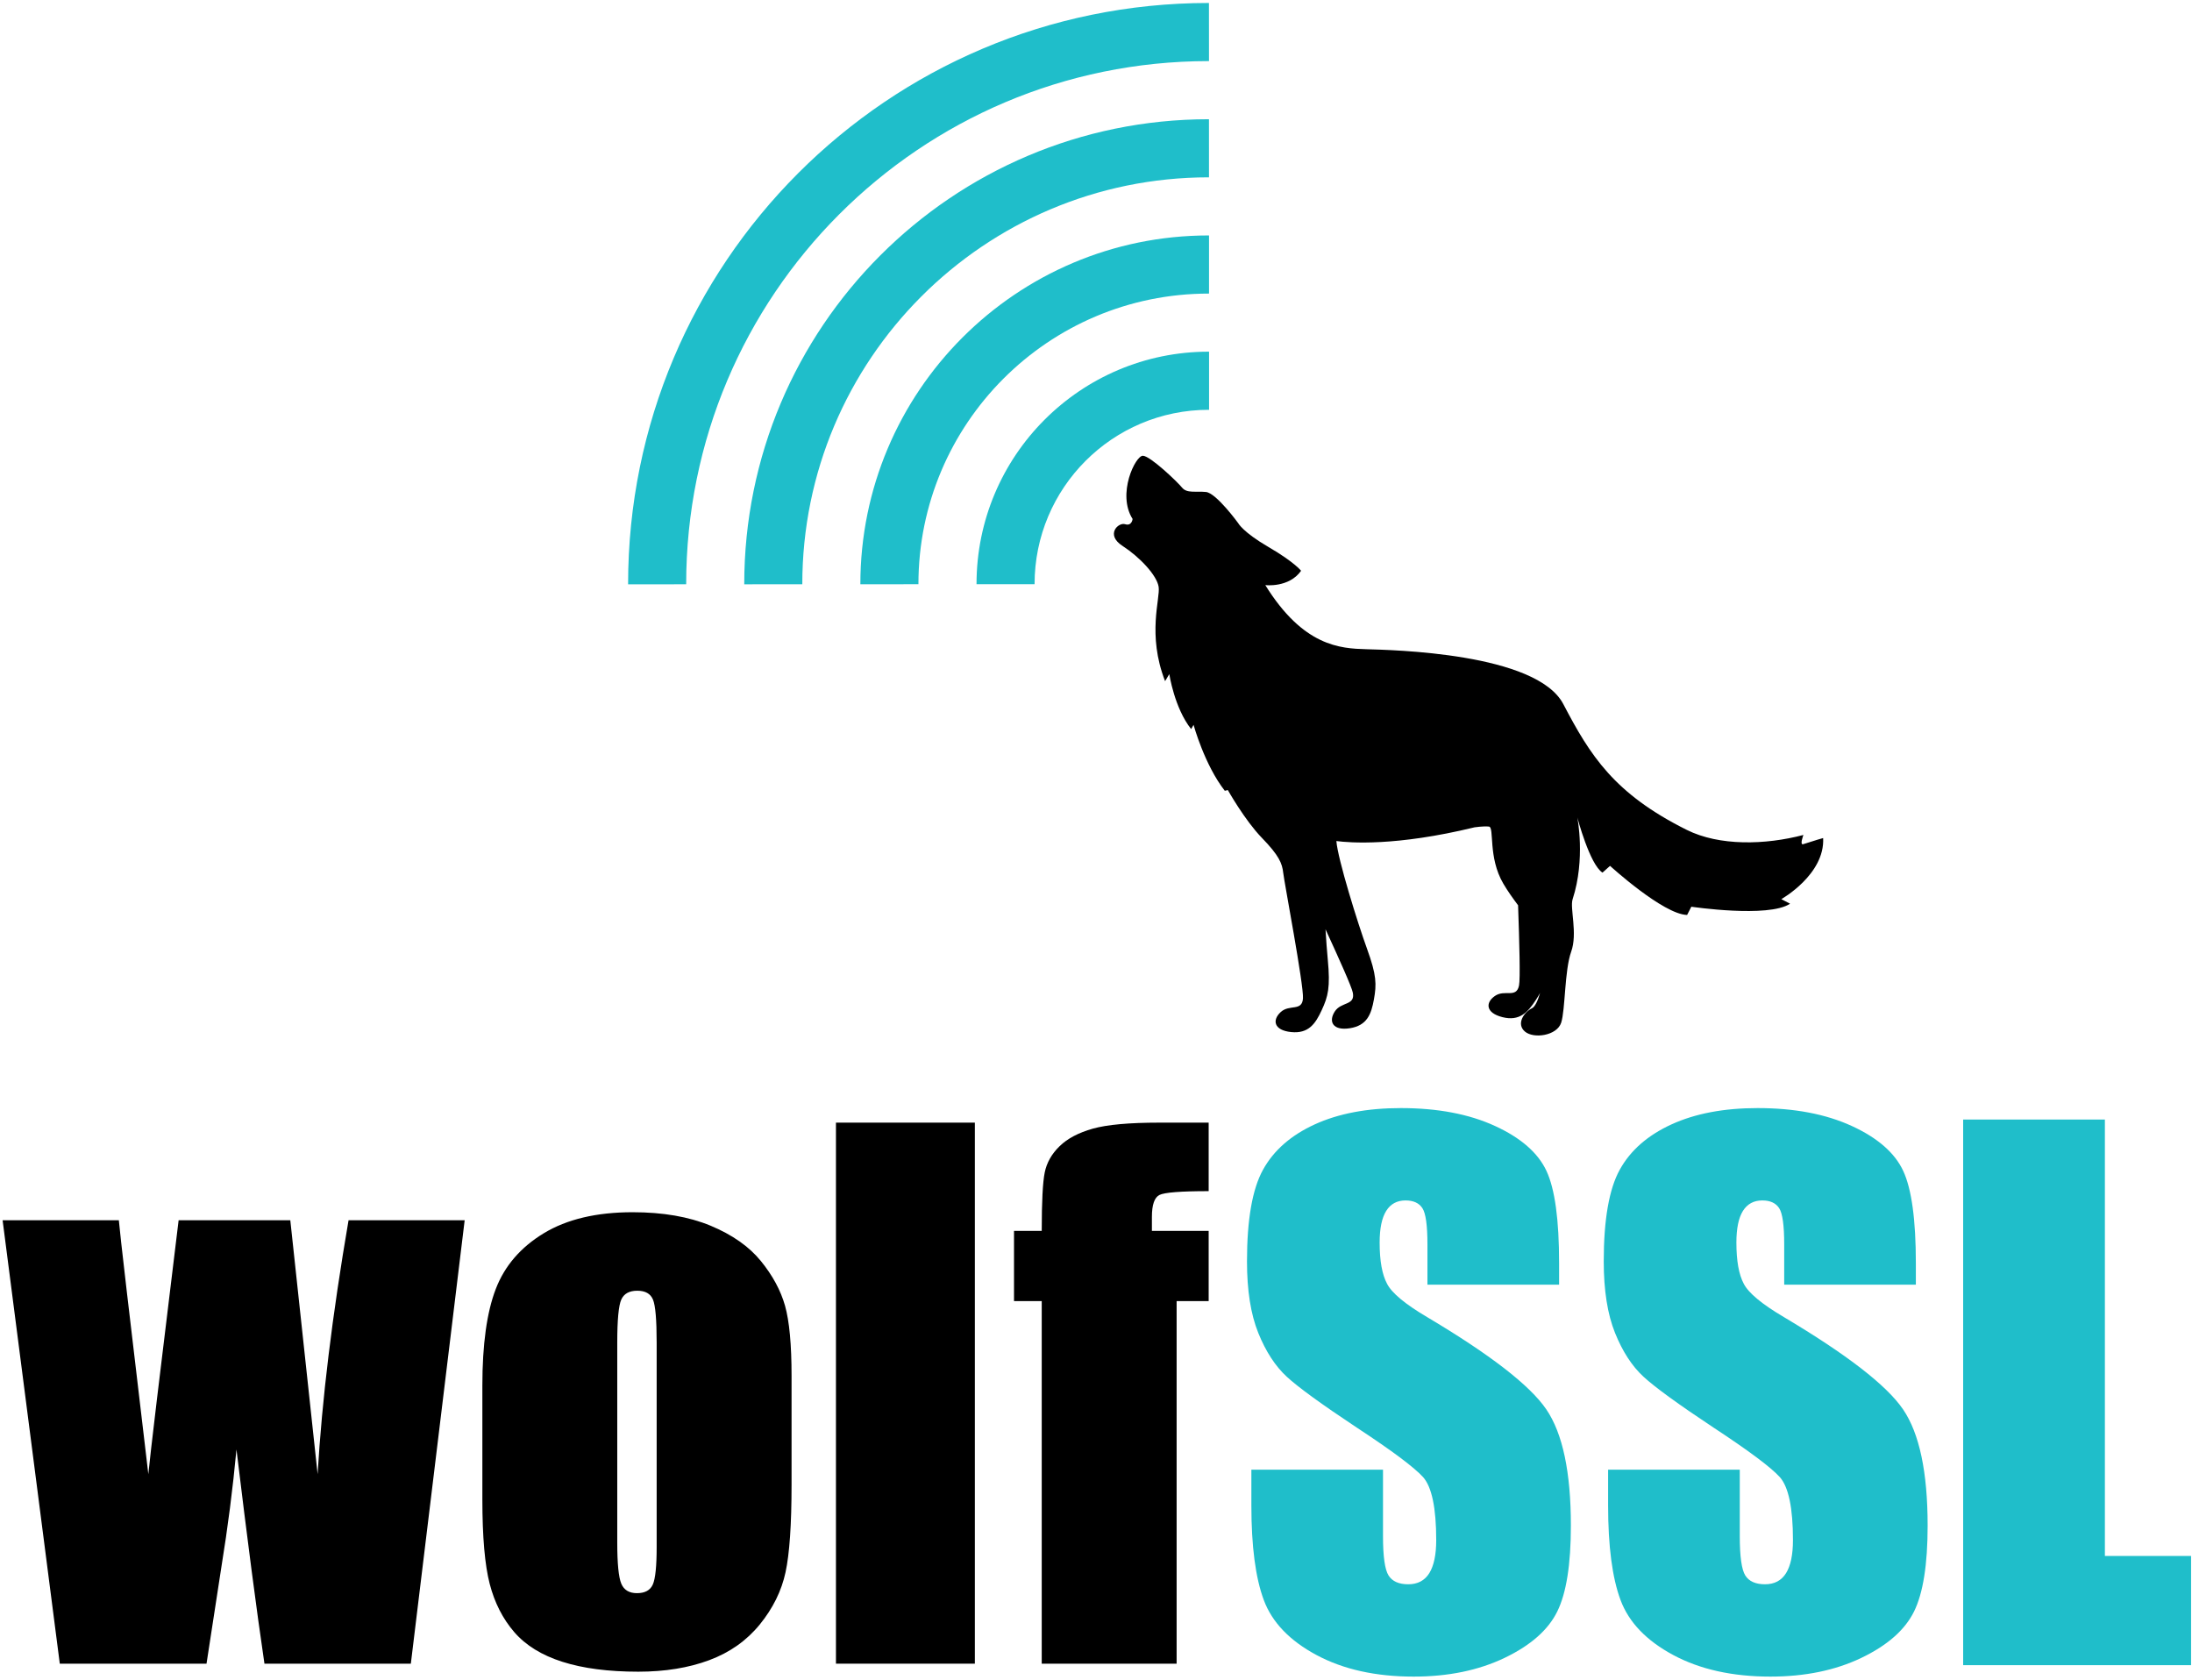
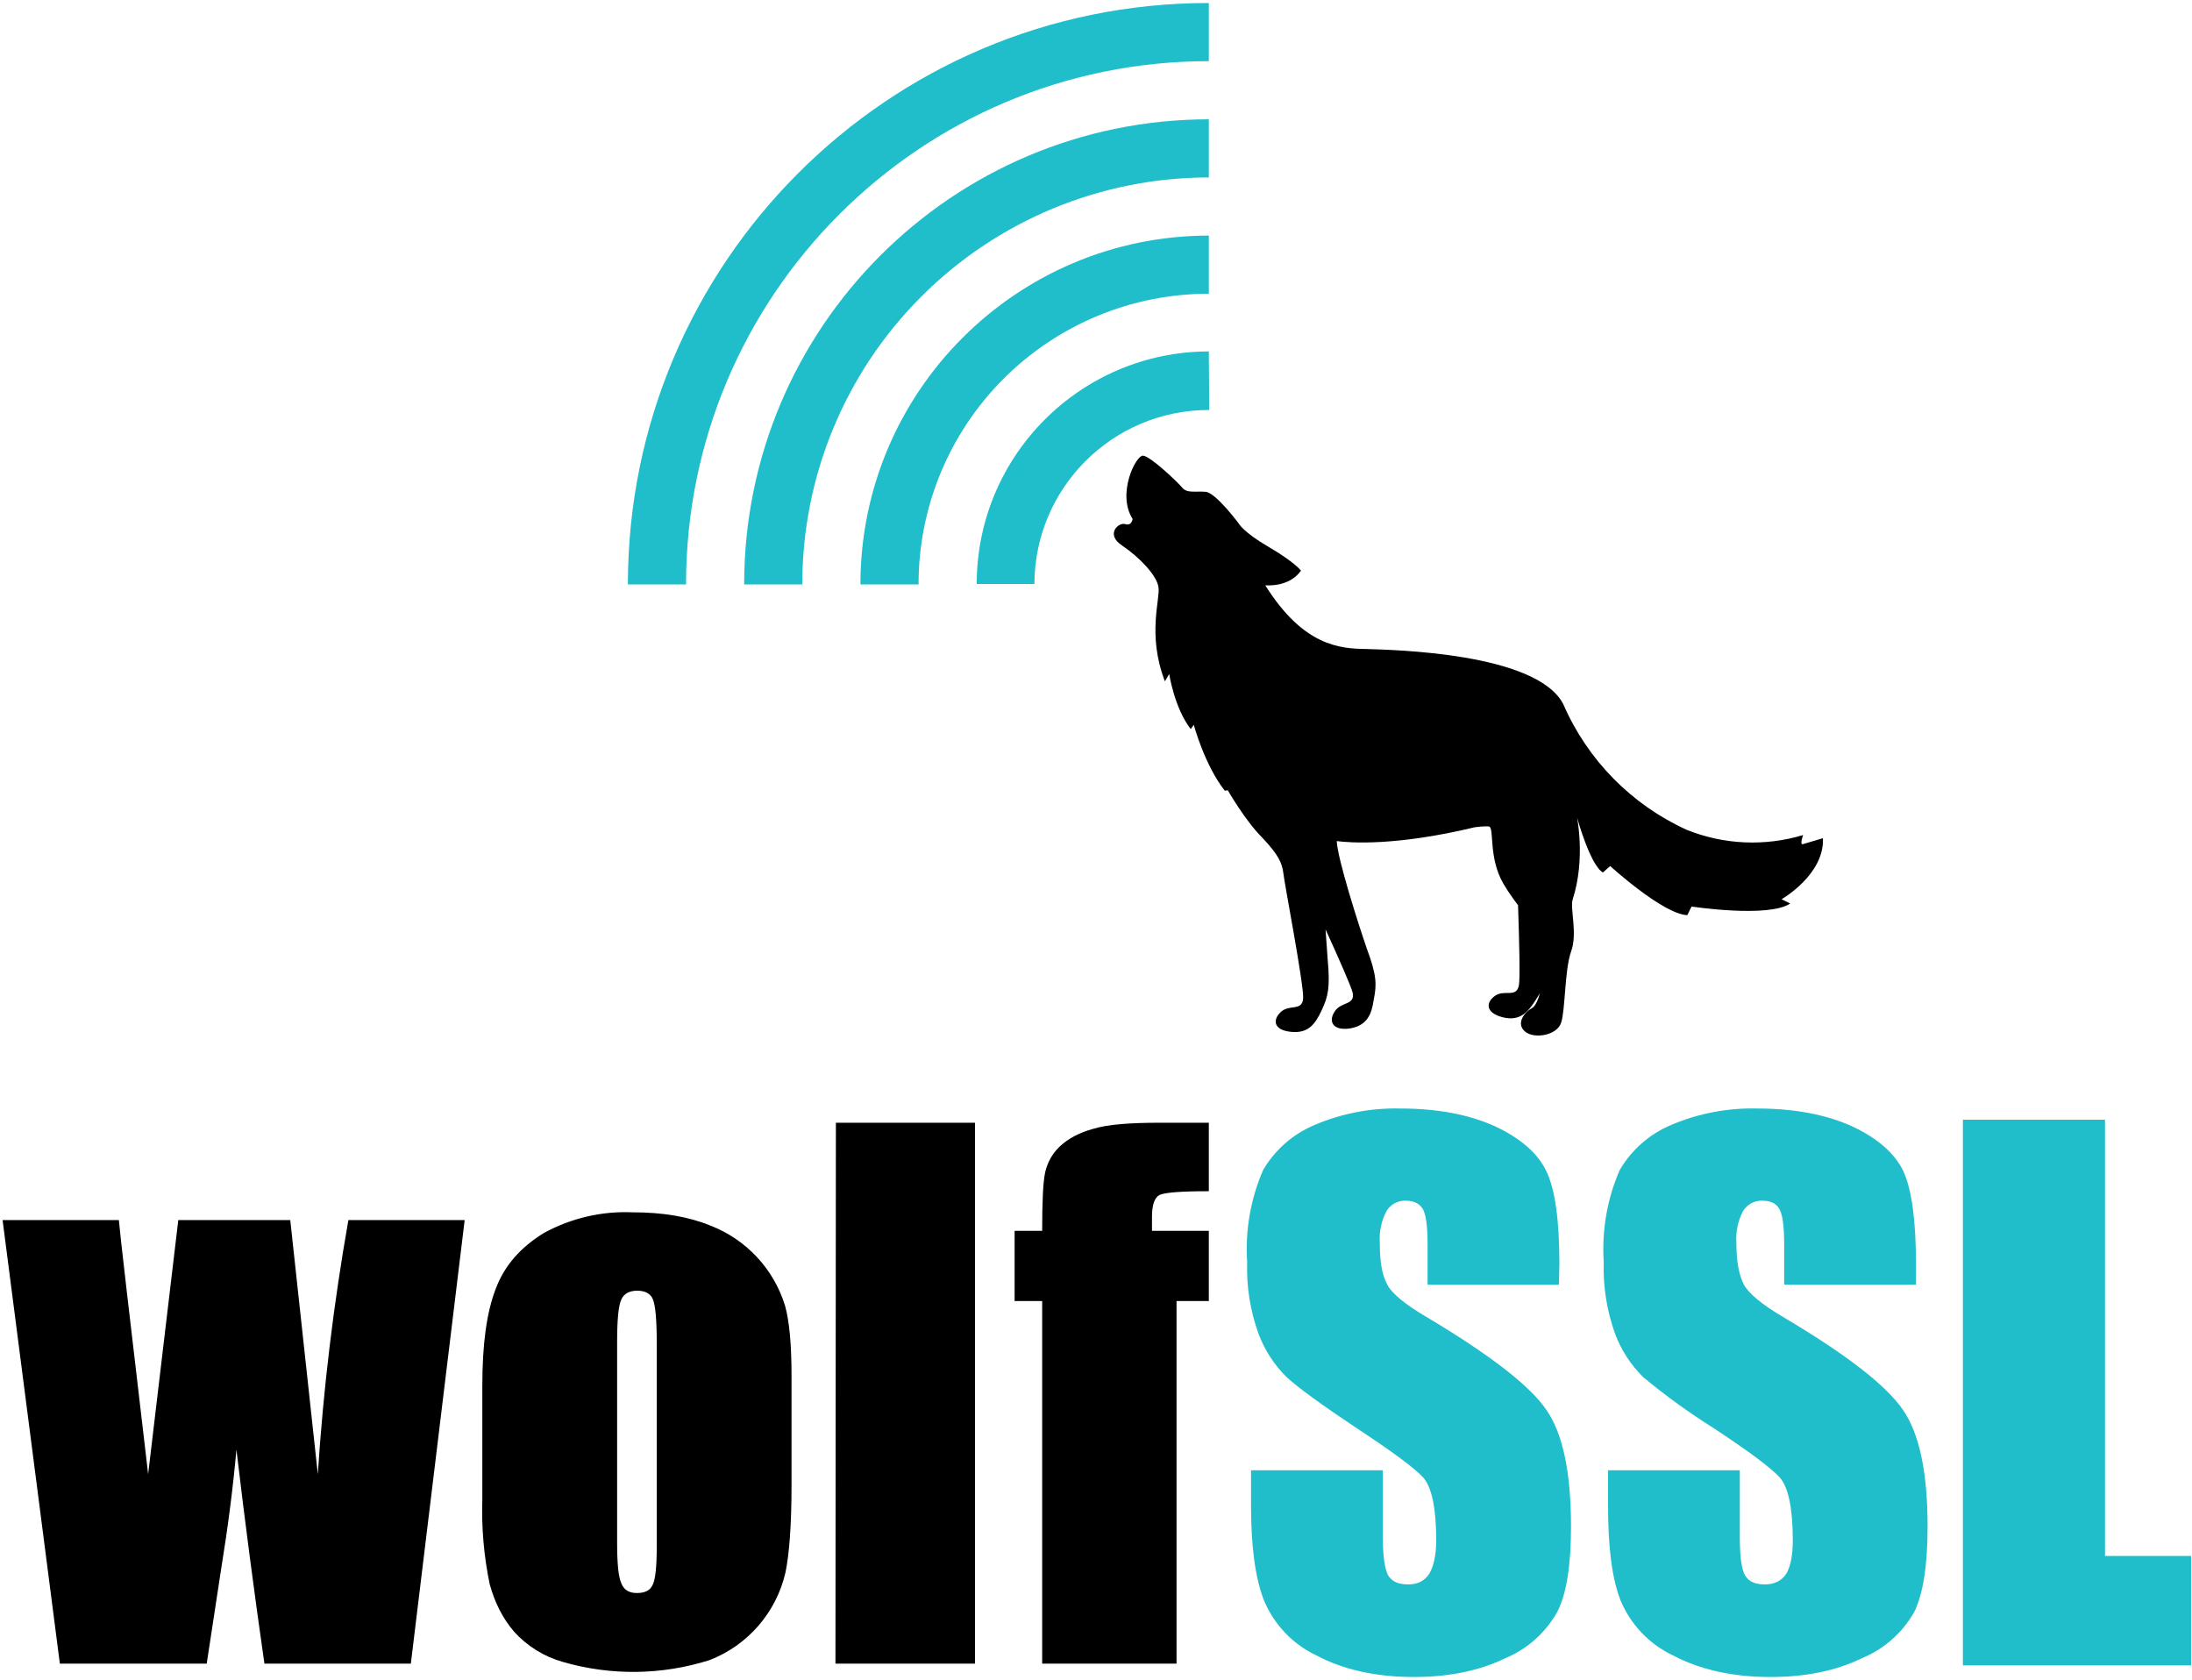
- <svg xmlns="http://www.w3.org/2000/svg" height="390" viewBox="0 0 509 390" width="509">
+ <svg xmlns="http://www.w3.org/2000/svg" height="390" width="509">
  <g fill="#1fbeca">
-     <path d="m280.755 95.159c-.025 0-.053-.006-.091-.002-22.331.013-40.441 18.129-40.428 40.491l-13.479.002c-.013-29.805 24.126-53.985 53.907-53.993.039-.002.057.002.091.006z" />
-     <path d="m280.747 68.164c-.026.004-.059.006-.083.006-37.234 0-67.408 30.215-67.397 67.487l-13.484.006c-.004-44.721 36.199-80.98 80.869-80.993.029.007.059.004.095.007z" />
-     <path d="m280.738 41.179c-.021-.004-.045-.004-.08-.004-52.127.013-94.372 42.319-94.357 94.492l-13.482.006c-.015-59.62 48.26-107.971 107.833-107.988.029 0 .052-.002.08.007z" />
-     <path d="m280.738 14.192c-.034-.004-.07-.006-.095-.006-67.017.032-121.326 54.415-121.307 121.485l-13.486.007c-.022-74.526 60.328-134.963 134.785-134.986h.093l.01 13.498" />
+     <path d="M280.8 95.2h-.1a40.5 40.5 0 0 0-40.5 40.4h-13.4a54 54 0 0 1 53.9-54z" />
+     <path d="M280.7 68.2a67.4 67.4 0 0 0-67.4 67.5h-13.5a81 81 0 0 1 80.9-81z" />
+     <path d="M280.7 41.2a94.4 94.4 0 0 0-94.4 94.5h-13.5a108 108 0 0 1 107.9-108z" />
+     <path d="M280.7 14.2c-67 0-121.4 54.4-121.4 121.5h-13.5c0-74.5 60.4-135 134.8-135h.1v13.5" />
  </g>
-   <path d="m423.35 194.598s-1.778.486-4.615 1.416c-.904.297.033-2.137.033-2.137-8.845 2.328-19.501 2.611-27.096-1.179-16.874-8.416-22.416-17.271-28.651-29.192-6.233-11.927-39.822-12.584-45.81-12.758-5.981-.175-14.561-.636-23.398-14.882 0 0 5.483.667 8.311-3.33 0 0-1.531-2.004-7.536-5.498-6.007-3.495-7.073-5.568-7.073-5.568s-5.076-6.989-7.477-7.23c-2.402-.241-4.429.363-5.559-1.021-1.133-1.387-7.357-7.332-9.083-7.393-1.727-.058-6.091 8.875-2.397 14.681 0 0-.171 1.719-1.738 1.214-1.569-.505-4.636 2.424-.619 5.027 4.013 2.603 7.982 6.818 8.404 9.517.421 2.708-2.729 11.064 1.498 21.901l.978-1.641s1.176 7.869 5.073 12.771l.56-.983s2.539 9.276 7.251 15.305l.707-.165s3.92 6.987 7.899 11.09c3.982 4.101 4.723 5.913 4.964 8.134.241 2.22 4.786 26.041 4.583 29.144-.192 3.106-3.132 1.302-5.166 3.181-2.038 1.876-1.586 4.239 2.423 4.643 4.002.402 5.618-1.869 7.092-5.076 1.479-3.201 2.032-5.232 1.413-11.766-.184-1.958-.376-4.435-.528-7.023 3.206 6.964 6.083 13.377 6.343 14.717.595 3.049-2.704 2.051-4.199 4.385-1.496 2.323-.463 4.496 3.514 3.875 3.975-.626 4.964-3.228 5.585-6.699.623-3.476.644-5.577-1.601-11.752-2.121-5.836-6.803-20.823-7.118-25.016 3.086.407 13.82 1.257 32.085-3.186 0 0 2.015-.307 3.335-.174 1.32.131-.268 7.099 3.342 13.246 1.02 1.74 2.226 3.419 3.432 5.034.304 8.616.532 17.148.217 18.634-.635 3.043-3.288.838-5.571 2.402-2.284 1.56-2.178 3.962 1.73 4.938 3.907.979 5.825-1.036 7.751-3.991.367-.569.686-1.103.982-1.641-.526 1.816-1.176 3.214-1.88 3.561-1.875.928-3.702 3.634-1.656 5.403 2.049 1.759 7.463.975 8.436-2.051.968-3.016.771-12.164 2.315-16.461 1.546-4.294-.336-10.132.34-12.206 3.035-9.334 1.094-18.984 1.094-18.984s2.883 10.94 5.841 12.809l1.755-1.569s12.338 11.27 17.896 11.399l.979-1.911s17.878 2.657 22.932-.698l-2.032-1.063s10.142-5.702 9.709-14.183" fill="#000" />
-   <path d="m362.036 298.305h-30.573v-9.39c0-4.385-.389-7.174-1.168-8.375-.782-1.199-2.085-1.797-3.912-1.797-1.983 0-3.479.807-4.492 2.424-1.018 1.622-1.527 4.072-1.527 7.363 0 4.226.572 7.414 1.719 9.554 1.088 2.139 4.184 4.724 9.297 7.741 14.652 8.708 23.878 15.847 27.682 21.427 3.806 5.589 5.709 14.586 5.709 26.999 0 9.027-1.056 15.68-3.168 19.954-2.11 4.279-6.189 7.867-12.234 10.761-6.049 2.894-13.082 4.342-21.11 4.342-8.808 0-16.325-1.668-22.551-5.004-6.233-3.342-10.312-7.591-12.24-12.758-1.926-5.164-2.89-12.491-2.89-21.987v-8.293h30.567v15.415c0 4.745.431 7.792 1.293 9.153.861 1.358 2.38 2.036 4.57 2.036 2.191 0 3.817-.865 4.89-2.585 1.064-1.722 1.603-4.275 1.603-7.668 0-7.458-1.02-12.335-3.048-14.632-2.091-2.294-7.221-6.127-15.408-11.503-8.18-5.422-13.598-9.363-16.261-11.817-2.655-2.452-4.858-5.841-6.607-10.17-1.746-4.332-2.616-9.864-2.616-16.591 0-9.703 1.237-16.797 3.715-21.282 2.475-4.489 6.473-7.996 11.997-10.529 5.527-2.53 12.201-3.794 20.012-3.794 8.55 0 15.837 1.386 21.858 4.149 6.017 2.763 10.005 6.245 11.961 10.446 1.958 4.198 2.932 11.337 2.932 21.401z" fill="#1fbeca" />
-   <path d="m444.877 298.305h-30.571v-9.39c0-4.385-.39-7.174-1.168-8.375-.787-1.199-2.086-1.797-3.913-1.797-1.981 0-3.477.807-4.497 2.424-1.018 1.622-1.523 4.072-1.523 7.363 0 4.226.566 7.414 1.709 9.554 1.094 2.139 4.197 4.724 9.31 7.741 14.648 8.708 23.876 15.847 27.68 21.427 3.806 5.589 5.708 14.586 5.708 26.999 0 9.027-1.053 15.68-3.161 19.954-2.117 4.279-6.195 7.867-12.24 10.761-6.047 2.894-13.087 4.342-21.111 4.342-8.805 0-16.327-1.668-22.551-5.004-6.231-3.342-10.313-7.591-12.24-12.758-1.928-5.164-2.893-12.491-2.893-21.987v-8.293h30.573v15.415c0 4.745.43 7.792 1.286 9.153.866 1.358 2.384 2.036 4.571 2.036 2.194 0 3.823-.865 4.891-2.585 1.069-1.722 1.601-4.275 1.601-7.668 0-7.458-1.013-12.335-3.051-14.632-2.083-2.294-7.218-6.127-15.402-11.503-8.181-5.422-13.6-9.363-16.26-11.817-2.661-2.452-4.864-5.841-6.606-10.17-1.742-4.332-2.617-9.864-2.617-16.591 0-9.703 1.233-16.797 3.711-21.282 2.473-4.489 6.478-7.996 12.001-10.529 5.527-2.53 12.202-3.794 20.014-3.794 8.551 0 15.828 1.386 21.856 4.149 6.02 2.763 10.008 6.245 11.962 10.446 1.949 4.198 2.931 11.337 2.931 21.401z" fill="#1fbeca" />
-   <path d="m488.771 259.958v101.338h20.015v25.357h-52.926v-126.695z" fill="#1fbeca" />
-   <path d="m107.901 283.337-12.501 102.969h-33.993c-1.856-12.584-4.015-29.16-6.497-49.746-.845 9.061-2.021 18.191-3.518 27.401l-3.437 22.345h-34.071l-13.28-102.969h26.992c.207 2.691 2.493 22.348 6.85 58.973.34-3.763 2.687-23.423 7.031-58.973h25.933l6.343 58.973c1.001-17.216 3.394-36.872 7.185-58.973z" fill="#000" />
-   <path d="m152.482 311.735c0-5.271-.285-8.599-.856-9.969-.568-1.373-1.78-2.059-3.639-2.059-1.865 0-3.103.686-3.723 2.059-.617 1.37-.932 4.698-.932 9.969v46.483c0 4.861.315 8.027.932 9.502.62 1.48 1.837 2.213 3.641 2.213 1.863 0 3.094-.672 3.688-2.019.593-1.344.889-4.238.889-8.694zm31.325 7.759v25.224c0 9.261-.467 16.045-1.399 20.366-.931 4.319-2.921 8.354-5.969 12.109-3.051 3.75-6.963 6.513-11.749 8.299-4.778 1.782-10.267 2.676-16.475 2.676-6.919 0-12.791-.76-17.596-2.287-4.807-1.524-8.543-3.828-11.202-6.902-2.662-3.084-4.565-6.807-5.699-11.181-1.136-4.367-1.709-10.924-1.709-19.671v-26.381c0-9.571 1.037-17.048 3.105-22.423 2.064-5.387 5.785-9.702 11.163-12.965 5.371-3.254 12.25-4.879 20.622-4.879 7.03 0 13.064 1.04 18.105 3.13 5.04 2.104 8.928 4.829 11.668 8.192 2.737 3.361 4.613 6.83 5.62 10.398 1.006 3.571 1.515 9.002 1.515 16.295" fill="#000" />
-   <path d="m194.116 260.677h32.254v125.629h-32.254z" fill="#000" />
-   <path d="m280.662 260.677v15.908c-6.461 0-10.273.297-11.435.89-1.162.595-1.745 2.293-1.745 5.084v3.259h13.18v16.295h-7.441v84.193h-31.323v-84.193h-6.437v-16.295h6.437c0-6.779.233-11.299.697-13.578.465-2.276 1.616-4.31 3.452-6.09 1.831-1.789 4.406-3.143 7.713-4.078 3.31-.928 8.453-1.395 15.431-1.395z" fill="#000" />
+   <path d="m423.4 194.6-4.7 1.4c-.9.3 0-2.1 0-2.1a40.9 40.9 0 0 1-27-1.2 57 57 0 0 1-28.7-29.2c-6.2-12-39.8-12.6-45.8-12.8-6-.1-14.5-.6-23.4-14.8 0 0 5.5.6 8.3-3.4 0 0-1.5-2-7.5-5.5s-7-5.5-7-5.5-5.2-7-7.6-7.3c-2.4-.2-4.4.4-5.5-1-1.2-1.4-7.4-7.3-9.1-7.4-1.7 0-6.1 8.9-2.4 14.7 0 0-.2 1.7-1.7 1.2-1.6-.5-4.7 2.4-.7 5 4 2.7 8 6.9 8.4 9.6.5 2.7-2.7 11 1.5 21.9l1-1.7s1.2 7.9 5 12.8l.7-1s2.5 9.3 7.2 15.3l.7-.1s4 7 8 11c3.9 4.1 4.6 6 4.9 8.2.2 2.2 4.8 26 4.6 29.1-.2 3.1-3.2 1.3-5.2 3.2-2 1.9-1.6 4.2 2.4 4.6 4 .4 5.6-1.8 7.1-5s2-5.3 1.4-11.8l-.5-7c3.2 7 6 13.4 6.3 14.7.6 3-2.7 2-4.2 4.4-1.5 2.3-.4 4.5 3.6 3.9 4-.7 5-3.3 5.5-6.7.7-3.5.7-5.6-1.6-11.8-2-5.8-6.8-20.8-7-25 3 .4 13.7 1.2 32-3.2 0 0 2-.3 3.3-.2 1.4.2-.2 7.1 3.4 13.3 1 1.7 2.2 3.4 3.4 5 .3 8.6.5 17.2.2 18.6-.6 3-3.3.9-5.5 2.4-2.3 1.6-2.2 4 1.7 5 3.9 1 5.8-1 7.7-4l1-1.6c-.5 1.8-1.2 3.2-1.9 3.5-1.8 1-3.7 3.6-1.6 5.4 2 1.8 7.4 1 8.4-2s.8-12.2 2.3-16.5c1.6-4.3-.3-10.1.4-12.2 3-9.3 1-19 1-19s3 11 6 12.8l1.7-1.5s12.3 11.2 17.9 11.4l1-2s17.8 2.7 22.9-.7l-2-1s10-5.7 9.6-14.2" />
+   <path d="M362 298.3h-30.5V289c0-4.4-.4-7.2-1.2-8.4-.8-1.2-2-1.8-4-1.8a5 5 0 0 0-4.4 2.5 14 14 0 0 0-1.5 7.3c0 4.3.5 7.4 1.7 9.6 1 2.1 4.2 4.7 9.3 7.7 14.6 8.7 23.9 15.9 27.7 21.5 3.8 5.5 5.7 14.5 5.7 27 0 9-1 15.6-3.2 19.9a24.8 24.8 0 0 1-12.2 10.8c-6 2.9-13.1 4.3-21.1 4.3-8.8 0-16.4-1.7-22.6-5a24.6 24.6 0 0 1-12.2-12.8c-2-5.1-3-12.4-3-22v-8.2h30.6v15.4c0 4.7.5 7.8 1.3 9.1.9 1.4 2.4 2 4.6 2 2.2 0 3.8-.8 4.9-2.5 1-1.7 1.6-4.3 1.6-7.7 0-7.4-1-12.3-3-14.6-2.1-2.3-7.3-6.1-15.5-11.5-8.1-5.4-13.6-9.4-16.2-11.8a27.7 27.7 0 0 1-6.6-10.2 44.8 44.8 0 0 1-2.6-16.6 46 46 0 0 1 3.7-21.3 25 25 0 0 1 12-10.5 47.9 47.9 0 0 1 20-3.8c8.5 0 15.8 1.4 21.8 4.1 6 2.8 10 6.3 12 10.5s3 11.3 3 21.4zM444.9 298.3h-30.6V289c0-4.4-.4-7.2-1.2-8.4-.7-1.2-2-1.8-3.9-1.8a5 5 0 0 0-4.5 2.5 14 14 0 0 0-1.5 7.3c0 4.3.6 7.4 1.7 9.6 1.1 2.1 4.2 4.7 9.3 7.7 14.7 8.7 23.9 15.9 27.7 21.5 3.8 5.5 5.7 14.5 5.7 27 0 9-1 15.6-3.1 19.9a24.8 24.8 0 0 1-12.3 10.8c-6 2.9-13 4.3-21.1 4.3-8.8 0-16.3-1.7-22.6-5a24.6 24.6 0 0 1-12.2-12.8c-2-5.1-2.9-12.4-2.9-22v-8.2H404v15.4c0 4.7.4 7.8 1.3 9.1.8 1.4 2.4 2 4.5 2 2.2 0 3.9-.8 5-2.5 1-1.7 1.5-4.3 1.5-7.7 0-7.4-1-12.3-3-14.6-2.1-2.3-7.2-6.1-15.4-11.5a151 151 0 0 1-16.3-11.8 27.6 27.6 0 0 1-6.6-10.2 45 45 0 0 1-2.6-16.6 46 46 0 0 1 3.7-21.3 25 25 0 0 1 12-10.5 47.9 47.9 0 0 1 20-3.8c8.6 0 15.9 1.4 21.9 4.1 6 2.8 10 6.3 12 10.5 1.9 4.2 2.9 11.3 2.9 21.4zM488.8 260v101.3h20v25.4h-53V260z" fill="#1fbeca" />
+   <path d="m107.9 283.3-12.5 103h-34a1990 1990 0 0 1-6.5-49.7c-.8 9-2 18.2-3.5 27.4L48 386.3H13.9L.6 283.3h27c.2 2.7 2.5 22.4 6.8 59l7-59h26l6.4 59a538 538 0 0 1 7.1-59zM152.5 311.7c0-5.2-.3-8.6-.9-10-.5-1.3-1.8-2-3.6-2-1.9 0-3.1.7-3.7 2-.7 1.4-1 4.8-1 10v46.5c0 4.9.3 8 1 9.5.6 1.5 1.8 2.2 3.6 2.2 1.9 0 3.1-.6 3.7-2 .6-1.3.9-4.2.9-8.7zm31.3 7.8v25.2c0 9.3-.5 16-1.4 20.4a28.7 28.7 0 0 1-17.7 20.4 58.7 58.7 0 0 1-34 .4 24 24 0 0 1-11.3-7c-2.6-3-4.5-6.7-5.7-11.1a84 84 0 0 1-1.7-19.7v-26.4c0-9.5 1-17 3.1-22.4 2-5.4 5.8-9.7 11.2-13a39.3 39.3 0 0 1 20.6-4.8c7 0 13 1 18.1 3.1a29.1 29.1 0 0 1 17.3 18.6c1 3.6 1.5 9 1.5 16.3M194.1 260.7h32.3v125.6H194zM280.7 260.7v15.9c-6.5 0-10.3.3-11.5.9-1.1.6-1.7 2.3-1.7 5v3.3h13.2v16.3h-7.5v84.2H242v-84.2h-6.4v-16.3h6.4c0-6.8.2-11.3.7-13.6.5-2.2 1.6-4.3 3.4-6 1.9-1.8 4.5-3.2 7.8-4.1 3.3-1 8.4-1.4 15.4-1.4z" />
</svg>
